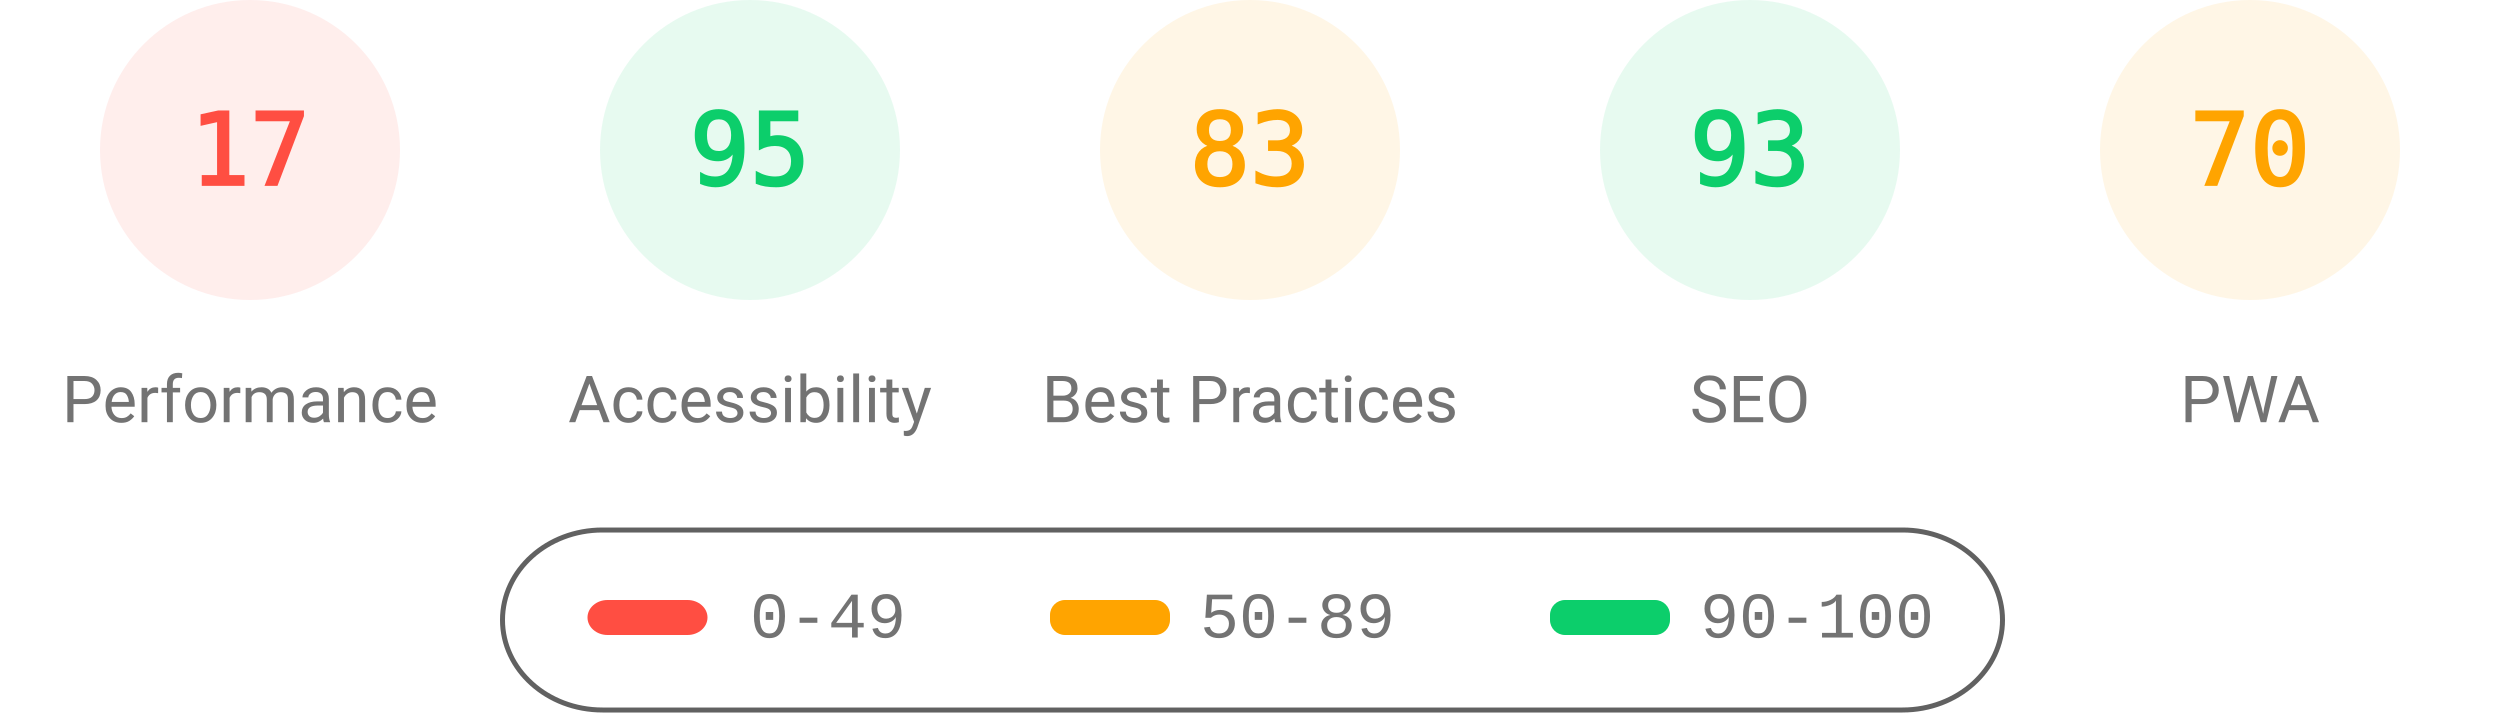
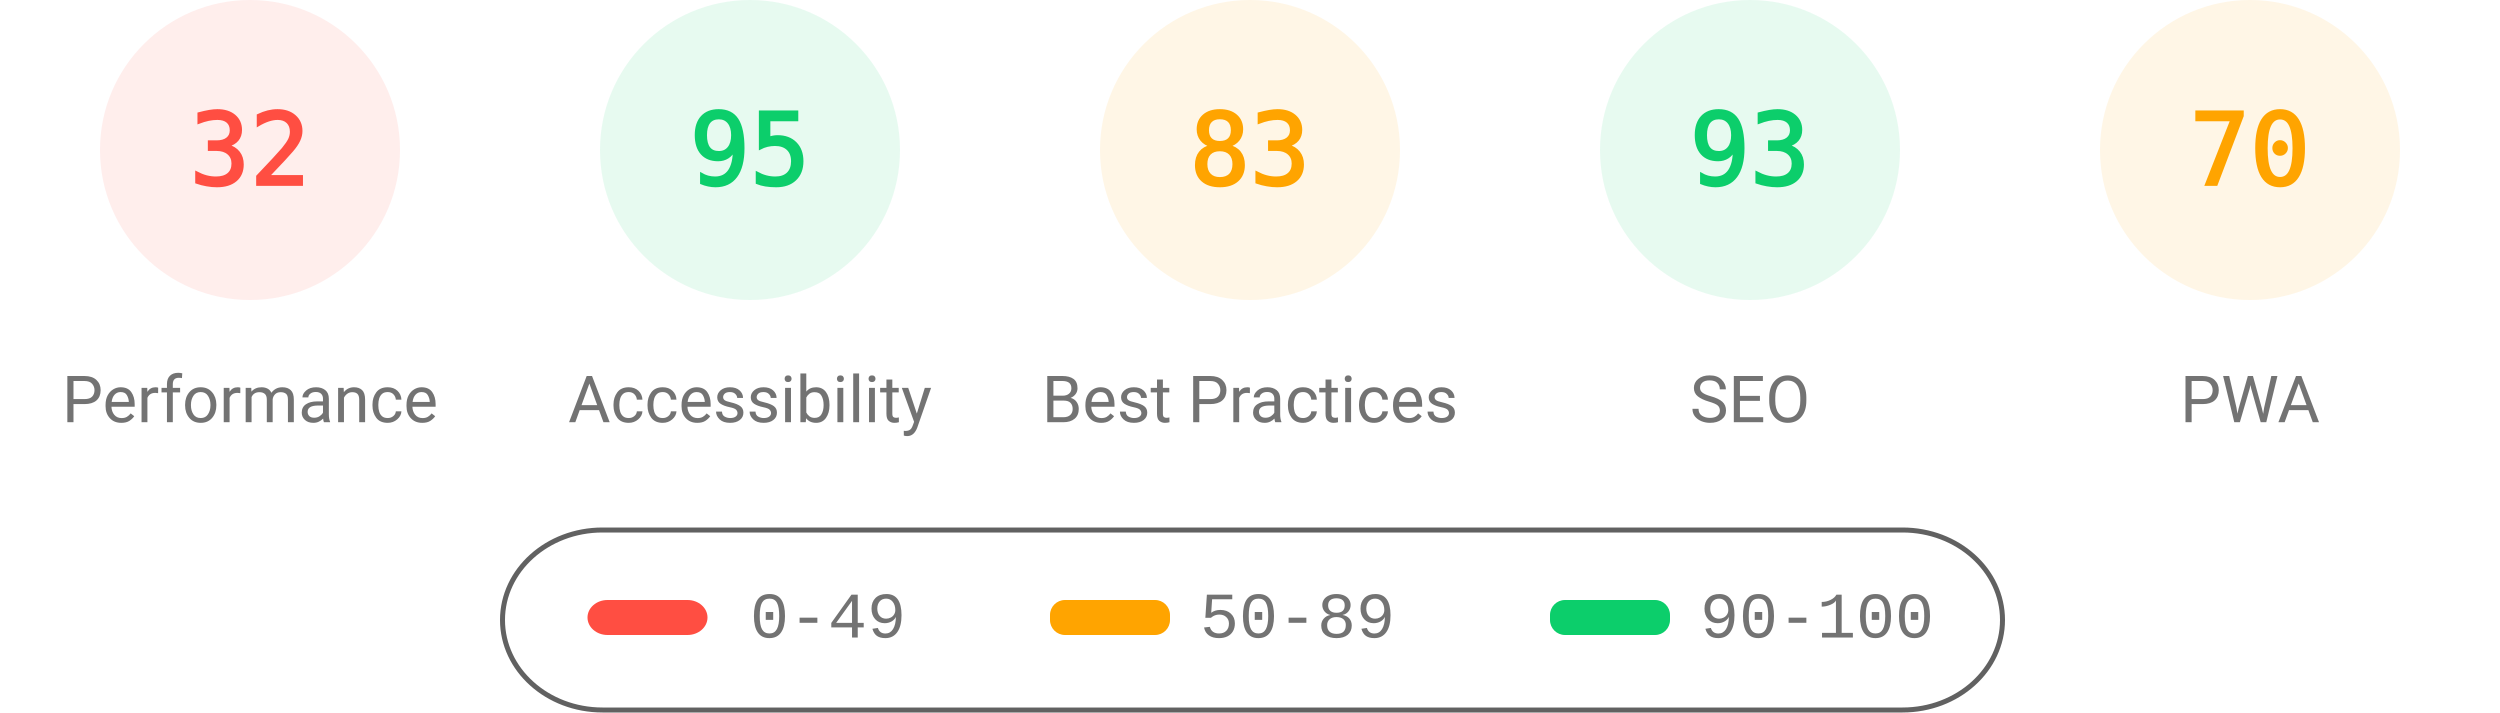
<svg xmlns="http://www.w3.org/2000/svg" fill="none" width="1000" height="285">
  <style>.gauge-base{opacity:.1}.gauge-arc{fill:none;animation-delay:250ms;stroke-linecap:round;transform:rotate(-90deg);transform-origin:100px 60px;animation:load-gauge 1s ease forwards}.guage-text{font-size:40px;font-family:monospace;text-align:center}.guage-red{color:#ff4e42;fill:#ff4e42;stroke:#ff4e42}.guage-orange{color:#ffa400;fill:#ffa400;stroke:#ffa400}.guage-green{color:#0cce6b;fill:#0cce6b;stroke:#0cce6b}.guage-undefined{color:#5c5c5c;fill:#5c5c5c;stroke:#5c5c5c}.guage-title{color:#737373;fill:#737373;stroke:none;font-size:26px;line-height:26px;font-family:Roboto,Halvetica,Arial,sans-serif}@keyframes load-gauge{from{stroke-dasharray:0 352.858}}</style>
  <svg class="guage-div guage-perf guage-red" viewBox="0 0 200 200" width="200" height="200">
    <circle class="gauge-base" r="56" cx="100" cy="60" stroke-width="8" />
-     <circle class="gauge-arc guage-arc-1" r="56" cx="100" cy="60" stroke-width="8" style="stroke-dasharray:59.816,351.858" />
-     <text class="guage-text" x="100" y="60" alignment-baseline="central" dominant-baseline="central" text-anchor="middle">17</text>
+     <circle class="gauge-arc guage-arc-1" r="56" cx="100" cy="60" stroke-width="8" style="stroke-dasharray:112.595,351.858" />
+     <text class="guage-text" x="100" y="60" alignment-baseline="central" dominant-baseline="central" text-anchor="middle">32</text>
    <text class="guage-title" x="100" y="160" alignment-baseline="central" dominant-baseline="central" text-anchor="middle">Performance</text>
  </svg>
  <svg class="guage-div guage-acc guage-green" viewBox="0 0 200 200" width="200" height="200" x="200">
    <circle class="gauge-base" r="56" cx="100" cy="60" stroke-width="8" />
    <circle class="gauge-arc guage-arc-2" r="56" cx="100" cy="60" stroke-width="8" style="stroke-dasharray:334.265,351.858" />
    <text class="guage-text" x="100" y="60" alignment-baseline="central" dominant-baseline="central" text-anchor="middle">95</text>
    <text class="guage-title" x="100" y="160" alignment-baseline="central" dominant-baseline="central" text-anchor="middle">Accessibility</text>
  </svg>
  <svg class="guage-div guage-best guage-orange" viewBox="0 0 200 200" width="200" height="200" x="400">
    <circle class="gauge-base" r="56" cx="100" cy="60" stroke-width="8" />
    <circle class="gauge-arc guage-arc-3" r="56" cx="100" cy="60" stroke-width="8" style="stroke-dasharray:292.042,351.858" />
    <text class="guage-text" x="100" y="60" alignment-baseline="central" dominant-baseline="central" text-anchor="middle">83</text>
    <text class="guage-title" x="100" y="160" alignment-baseline="central" dominant-baseline="central" text-anchor="middle">Best Practices</text>
  </svg>
  <svg class="guage-div guage-seo guage-green" viewBox="0 0 200 200" width="200" height="200" x="600">
    <circle class="gauge-base" r="56" cx="100" cy="60" stroke-width="8" />
    <circle class="gauge-arc guage-arc-4" r="56" cx="100" cy="60" stroke-width="8" style="stroke-dasharray:327.228,351.858" />
    <text class="guage-text" x="100" y="60" alignment-baseline="central" dominant-baseline="central" text-anchor="middle">93</text>
    <text class="guage-title" x="100" y="160" alignment-baseline="central" dominant-baseline="central" text-anchor="middle">SEO</text>
  </svg>
  <svg class="guage-div guage-pwa guage-orange" viewBox="0 0 200 200" width="200" height="200" x="800">
    <circle class="gauge-base" r="56" cx="100" cy="60" stroke-width="8" />
    <circle class="gauge-arc guage-arc-4" r="56" cx="100" cy="60" stroke-width="8" style="stroke-dasharray:246.301,351.858" />
    <text class="guage-text" x="100" y="60" alignment-baseline="central" dominant-baseline="central" text-anchor="middle">70</text>
    <text class="guage-title" x="100" y="160" alignment-baseline="central" dominant-baseline="central" text-anchor="middle">PWA</text>
  </svg>
  <svg width="604" height="76" x="200" y="210">
    <path fill="none" id="canvas_background" d="M-1-1h604v80H-1z" />
    <rect fill-opacity="0" stroke="#616161" stroke-width="2" rx="40" id="svg_2" height="72" width="600" y="2" x="1" fill="#000" />
    <rect stroke="#000" rx="8" id="svg_3" height="14" width="48" y="30" x="35" stroke-opacity="null" stroke-width="0" fill="#ff4e42" />
    <rect stroke="#000" rx="6" id="svg_4" height="14" width="48" y="30" x="220" stroke-opacity="null" stroke-width="0" fill="#ffa400" />
    <rect stroke="#000" rx="6" id="svg_5" height="14" width="48" y="30" x="420" stroke-opacity="null" stroke-width="0" fill="#0cce6b" />
    <text xml:space="preserve" text-anchor="start" font-family="'Courier New', Courier, monospace" font-size="26" id="svg_6" y="45" x="100" stroke-opacity="null" stroke-width="0" stroke="#000" fill="#737373">0-49</text>
    <text xml:space="preserve" text-anchor="start" font-family="'Courier New', Courier, monospace" font-size="26" id="svg_7" y="45" x="280" stroke-opacity="null" stroke-width="0" stroke="#000" fill="#737373">50-89</text>
    <text xml:space="preserve" text-anchor="start" font-family="'Courier New', Courier, monospace" font-size="26" id="svg_8" y="45" x="480" stroke-opacity="null" stroke-width="0" stroke="#000" fill="#737373">90-100</text>
  </svg>
</svg>
